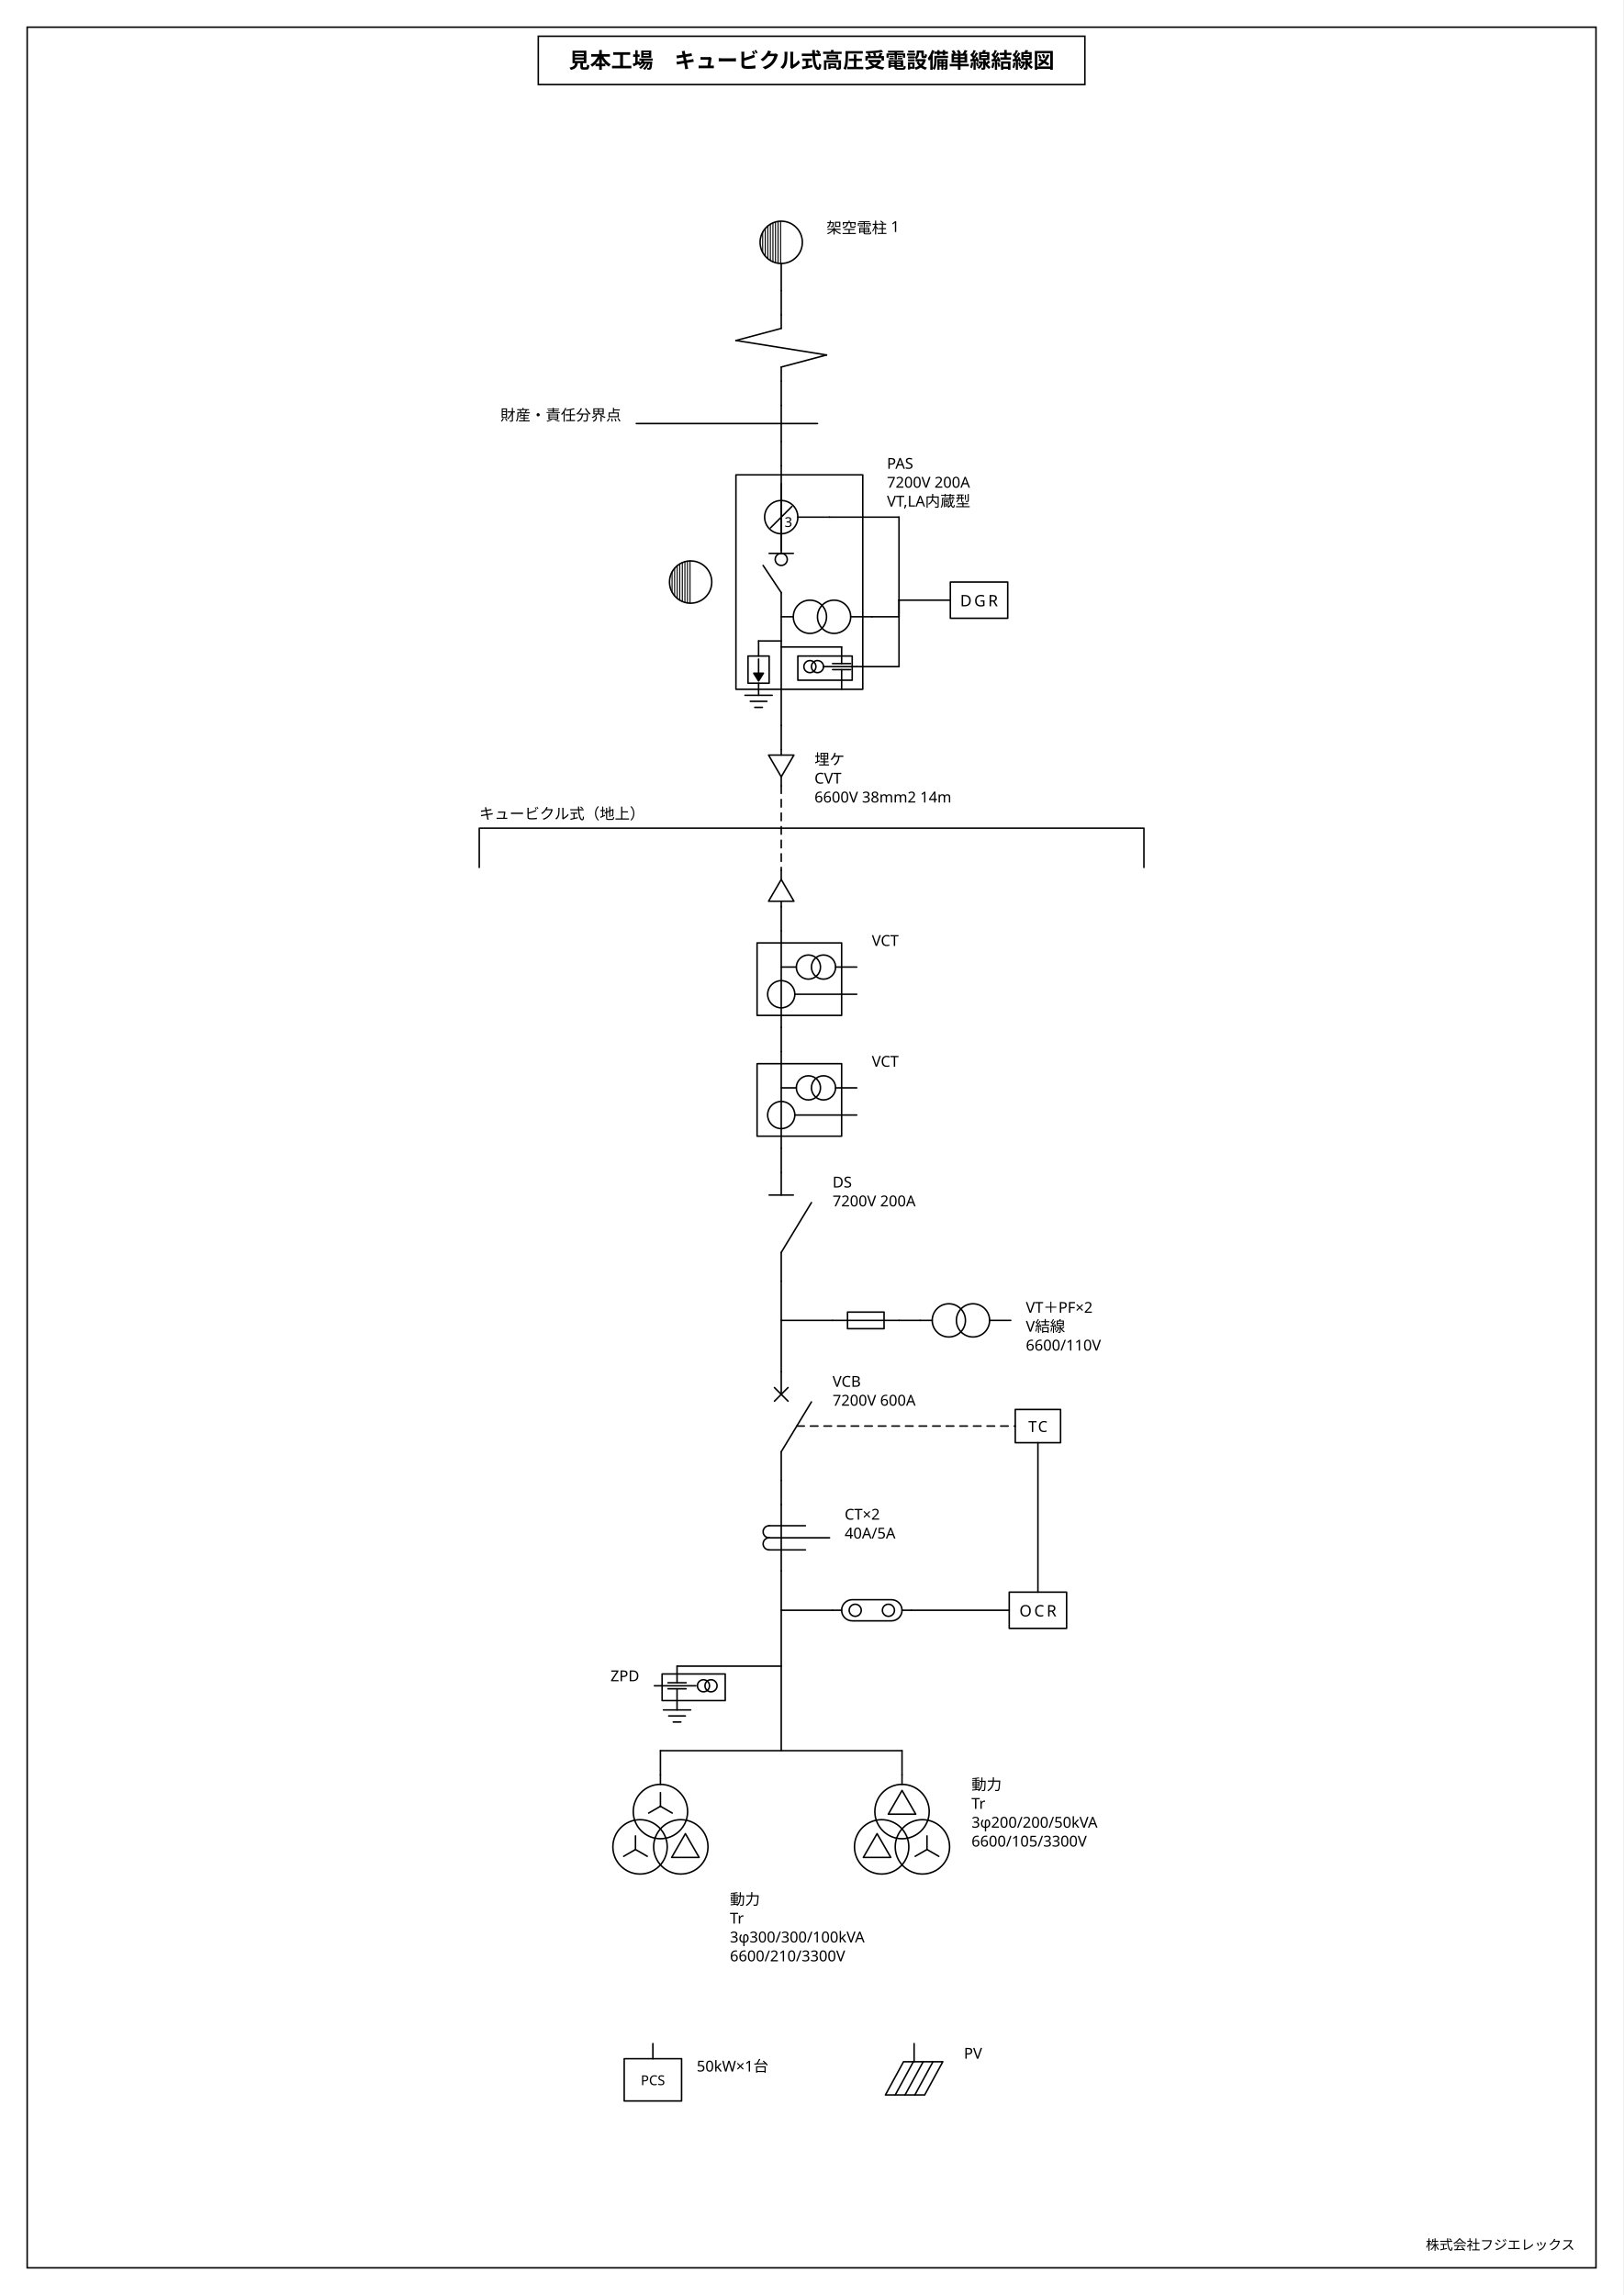
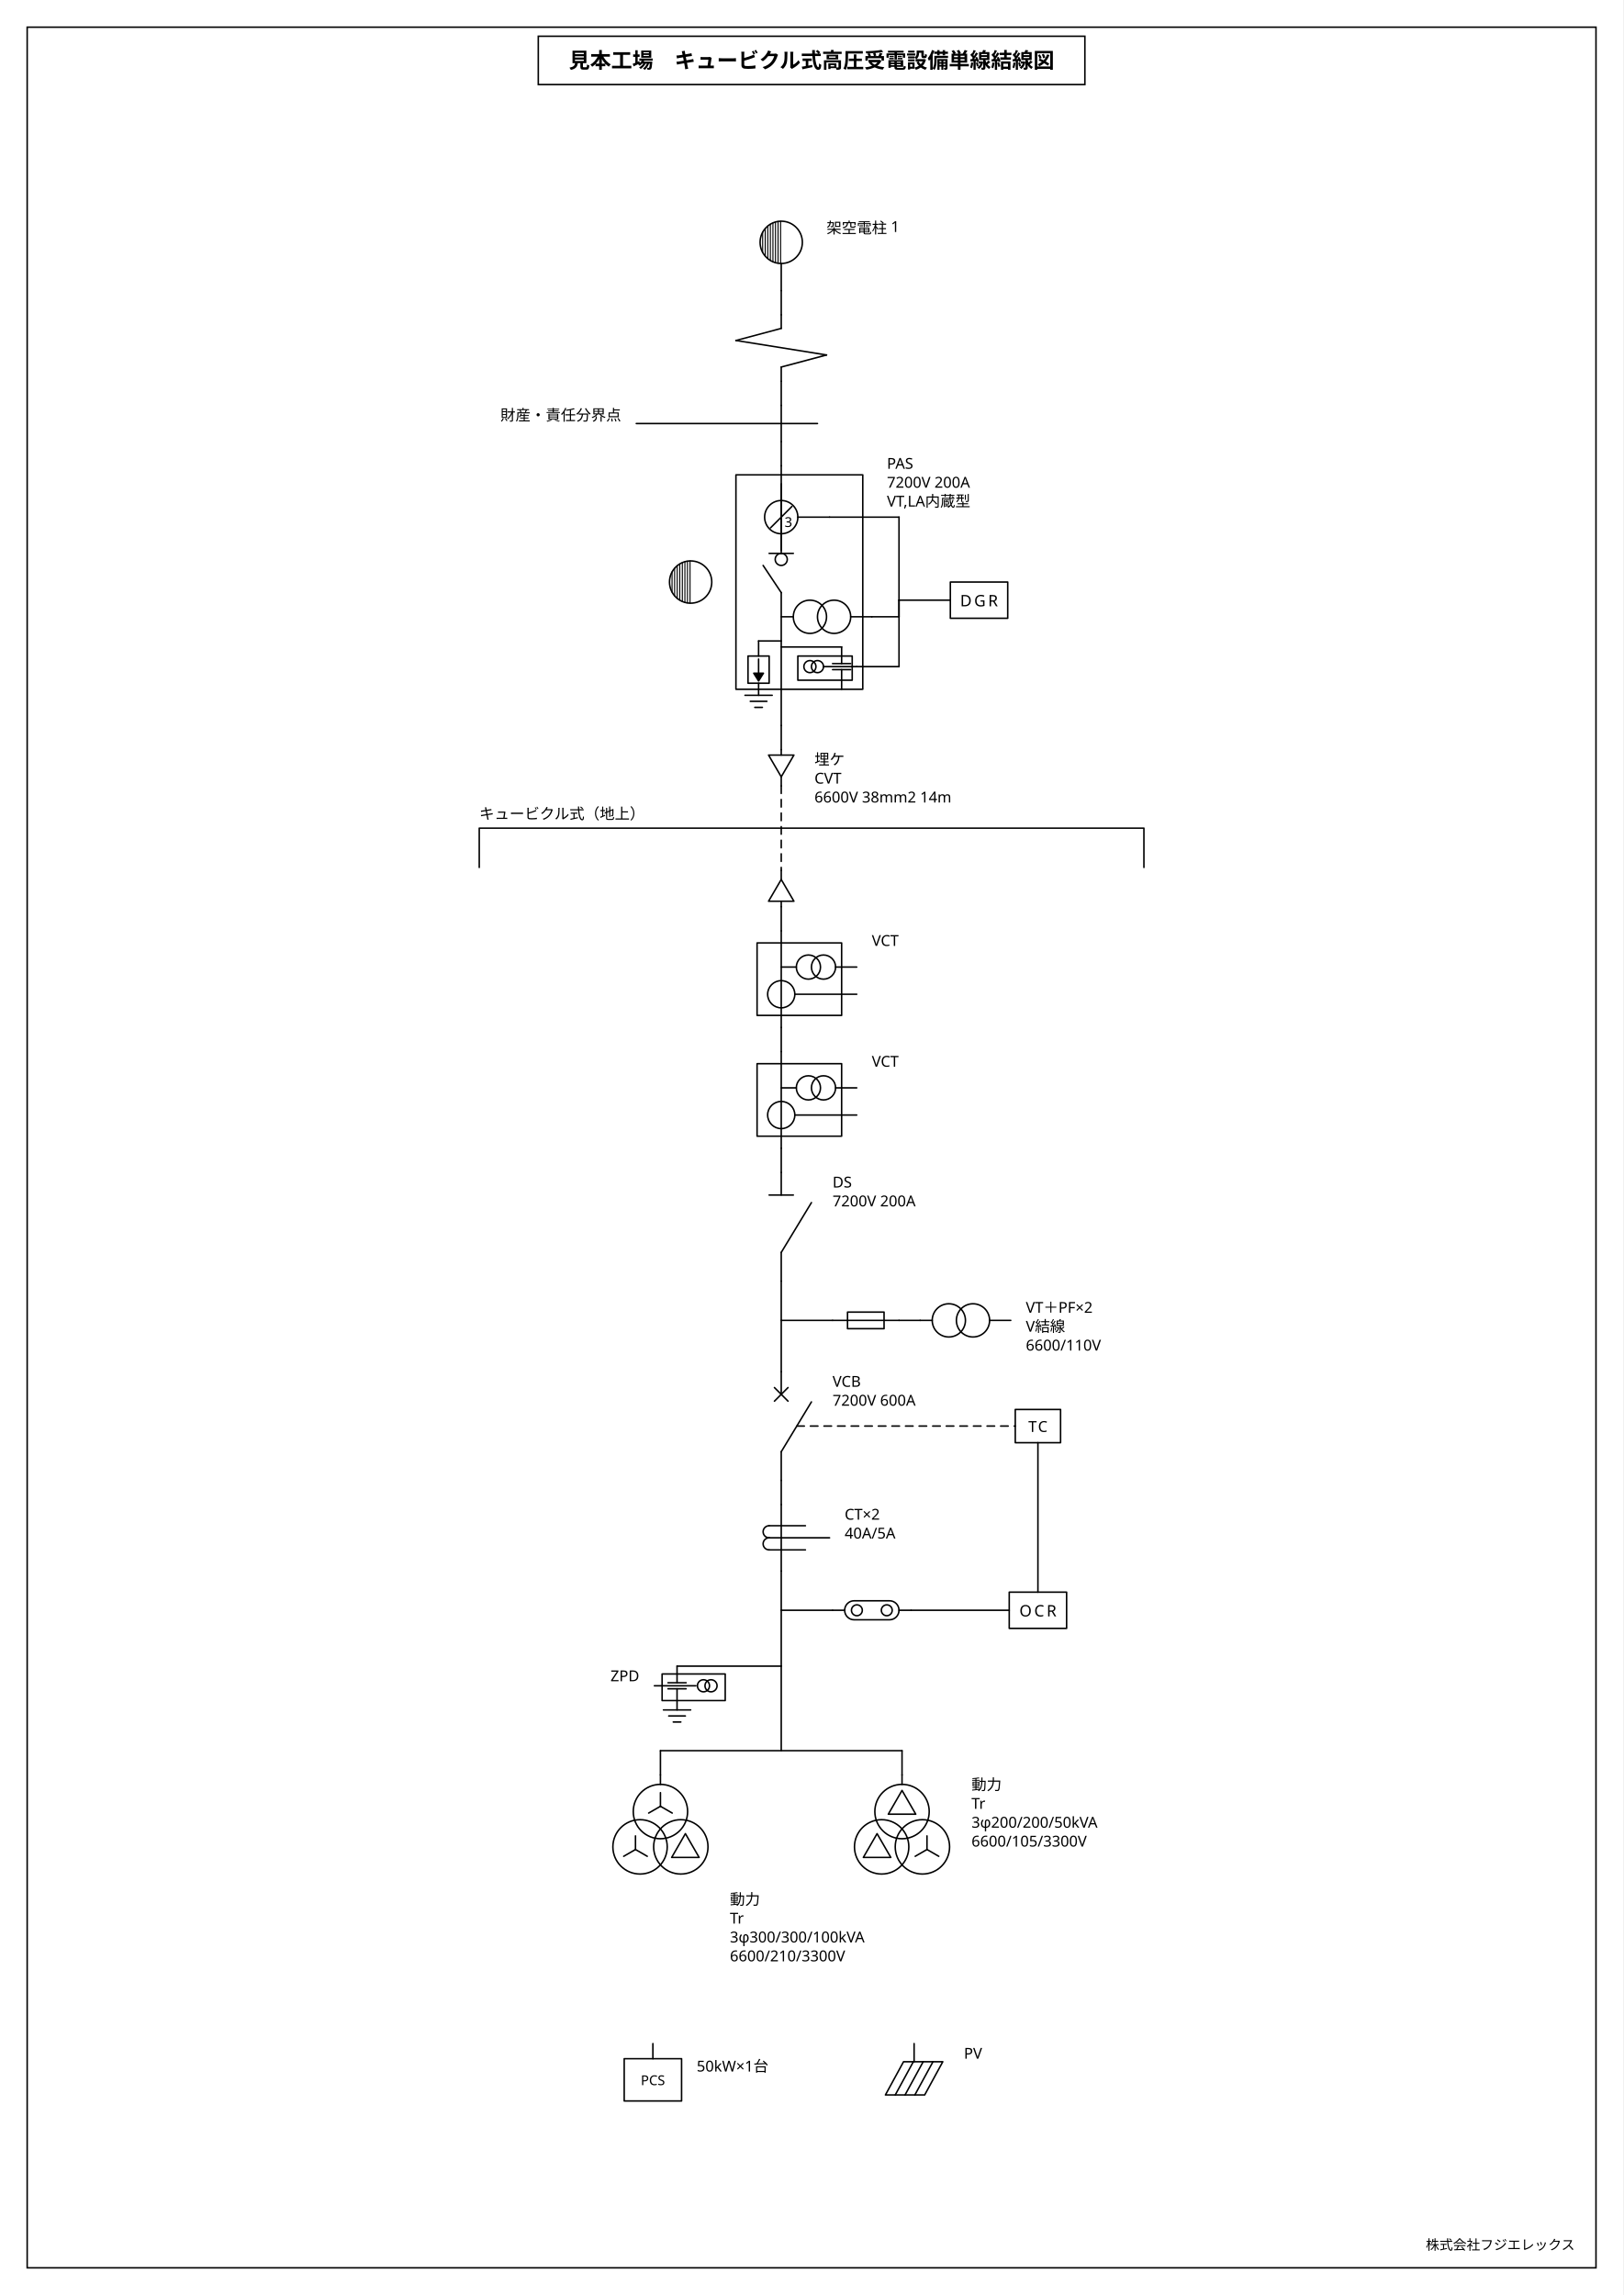
<svg xmlns="http://www.w3.org/2000/svg" viewBox="0 0 1075 1520" width="1075" height="1520">
  <rect x="0" y="0" width="1075" height="1520" fill="#fff" />
  <g stroke="#000" fill="none">
    <rect x="18" y="18" width="1039" height="1484" stroke-width="1" />
    <rect x="356.5" y="24" width="362" height="32" stroke-width="1" />
  </g>
  <text x="537.5" y="45" font-size="14" font-weight="700" text-anchor="middle" font-family="IPAGothic, 'IPAゴシック', 'Noto Sans JP', 'Hiragino Kaku Gothic ProN', 'Yu Gothic', sans-serif" fill="#000">見本工場　キュービクル式高圧受電設備単線結線図</text>
  <text x="1043" y="1490" font-size="9" text-anchor="end" font-family="IPAGothic, 'IPAゴシック', 'Noto Sans JP', 'Hiragino Kaku Gothic ProN', 'Yu Gothic', sans-serif" fill="#000">株式会社フジエレックス</text>
  <g transform="translate(517.4 144.5) scale(1)">
    <g stroke="#000" fill="none" stroke-linecap="round" stroke-linejoin="round" color="#000">
      <path d="M -200 404 L 240.2 404 M -200 404 L -200 430 M 240.2 404 L 240.2 430" fill="none" stroke-width="1" />
      <text x="-200" y="398" font-size="10" font-family="IPAGothic, 'IPAゴシック', 'Noto Sans JP', 'Hiragino Kaku Gothic ProN', 'Yu Gothic', sans-serif" fill="currentColor" stroke="none">キュービクル式（地上）</text>
      <line x1="0" y1="48" x2="0" y2="64" stroke-width="1" />
      <line x1="0" y1="108" x2="0" y2="124" stroke-width="1" />
      <line x1="0" y1="148" x2="0" y2="164" stroke-width="1" />
      <line x1="0" y1="280" x2="-15" y2="280" stroke-width="1" />
      <line x1="0" y1="284" x2="40" y2="284" stroke-width="1" />
      <line x1="32" y1="198" x2="78" y2="198" stroke-width="1" />
      <line x1="78" y1="198" x2="78" y2="253" stroke-width="1" />
      <line x1="60" y1="264" x2="78" y2="264" stroke-width="1" />
      <line x1="78" y1="264" x2="78" y2="253" stroke-width="1" />
      <line x1="50" y1="297" x2="78" y2="297" stroke-width="1" />
      <line x1="78" y1="297" x2="78" y2="253" stroke-width="1" />
      <line x1="78" y1="253" x2="112" y2="253" stroke-width="1" />
      <line x1="0" y1="336" x2="0" y2="352" stroke-width="1" />
      <line x1="0" y1="376" x2="0" y2="432" stroke-width="1" stroke-dasharray="5 4" />
      <line x1="0" y1="456" x2="0" y2="472" stroke-width="1" />
      <line x1="0" y1="536" x2="0" y2="552" stroke-width="1" />
      <line x1="0" y1="616" x2="0" y2="632" stroke-width="1" />
      <line x1="0" y1="704" x2="0" y2="730" stroke-width="1" />
      <line x1="0" y1="730" x2="34" y2="730" stroke-width="1" />
      <line x1="78" y1="730" x2="92" y2="730" stroke-width="1" />
      <line x1="0" y1="730" x2="0" y2="764" stroke-width="1" />
      <line x1="0" y1="836" x2="0" y2="852" stroke-width="1" />
      <line x1="0" y1="896" x2="0" y2="922" stroke-width="1" />
      <line x1="0" y1="922" x2="34" y2="922" stroke-width="1" />
      <line x1="86" y1="922" x2="151" y2="922" stroke-width="1" />
      <line x1="10.303" y1="800" x2="155" y2="800" stroke-width="1" stroke-dasharray="5 4" />
      <line x1="170" y1="811" x2="170" y2="910" stroke-width="1" />
      <line x1="0" y1="922" x2="0" y2="959" stroke-width="1" />
      <line x1="0" y1="959" x2="-69" y2="959" stroke-width="1" />
      <line x1="0" y1="959" x2="0" y2="1015" stroke-width="1" />
      <line x1="-80" y1="1015" x2="80" y2="1015" stroke-width="1" />
      <line x1="-80" y1="1015" x2="-80" y2="1031" stroke-width="1" />
      <line x1="80" y1="1015" x2="80" y2="1031" stroke-width="1" />
      <g transform="translate(-16 0)">
        <circle cx="16" cy="16" r="14" fill="none" stroke-width="1" />
        <line x1="3.7" y1="9.313" x2="3.7" y2="22.687" stroke-width="0.7" />
        <line x1="5.4" y1="6.855" x2="5.4" y2="25.145" stroke-width="0.7" />
        <line x1="7.1" y1="5.193" x2="7.1" y2="26.807" stroke-width="0.7" />
        <line x1="8.8" y1="3.993" x2="8.8" y2="28.007" stroke-width="0.7" />
        <line x1="10.5" y1="3.126" x2="10.5" y2="28.874" stroke-width="0.7" />
        <line x1="12.2" y1="2.526" x2="12.2" y2="29.474" stroke-width="0.7" />
        <line x1="13.9" y1="2.158" x2="13.9" y2="29.842" stroke-width="0.7" />
        <line x1="15.6" y1="2.006" x2="15.6" y2="29.994" stroke-width="0.7" />
        <line x1="16" y1="30" x2="16" y2="48" stroke-width="1" />
      </g>
      <text x="30" y="10" font-size="10" text-anchor="start" font-family="IPAGothic, 'IPAゴシック', 'Noto Sans JP', 'Hiragino Kaku Gothic ProN', 'Yu Gothic', sans-serif" fill="currentColor" stroke="none">
        <tspan x="30" dy="0">架空電柱 1</tspan>
      </text>
      <g transform="translate(-30 64)">
        <line x1="30" y1="0" x2="30" y2="9" stroke-width="1" />
        <line x1="30" y1="9" x2="0" y2="17" stroke-width="1" />
        <line x1="0" y1="17" x2="60" y2="26.6" stroke-width="1" />
        <line x1="60" y1="26.6" x2="30" y2="34.6" stroke-width="1" />
        <line x1="30" y1="34.6" x2="30" y2="44" stroke-width="1" />
      </g>
      <g transform="translate(-96 124)">
        <line x1="96" y1="0" x2="96" y2="24" stroke-width="1" />
        <line x1="0" y1="12" x2="120" y2="12" stroke-width="1" />
      </g>
      <text x="-106" y="134" font-size="10" text-anchor="end" font-family="IPAGothic, 'IPAゴシック', 'Noto Sans JP', 'Hiragino Kaku Gothic ProN', 'Yu Gothic', sans-serif" fill="currentColor" stroke="none">
        <tspan x="-106" dy="0">財産・責任分界点</tspan>
      </text>
      <g transform="translate(-36 164)">
        <line x1="36" y1="0" x2="36" y2="6" stroke-width="1" />
        <rect x="6" y="6" width="84" height="142" fill="none" stroke-width="1" />
        <line x1="36" y1="6" x2="36" y2="58" stroke-width="1" />
        <line x1="28" y1="58" x2="44" y2="58" stroke-width="1" />
        <circle cx="36" cy="62" r="4" fill="none" stroke-width="1" />
        <line x1="36" y1="84" x2="24" y2="66" stroke-width="1" />
        <line x1="36" y1="84" x2="36" y2="172" stroke-width="1" />
      </g>
      <text x="70" y="166" font-size="10" text-anchor="start" font-family="IPAGothic, 'IPAゴシック', 'Noto Sans JP', 'Hiragino Kaku Gothic ProN', 'Yu Gothic', sans-serif" fill="currentColor" stroke="none">
        <tspan x="70" dy="0">PAS</tspan>
        <tspan x="70" dy="12.5">7200V 200A</tspan>
        <tspan x="70" dy="12.5">VT,LA内蔵型</tspan>
      </text>
      <g transform="translate(-76 225)">
        <circle cx="16" cy="16" r="14" fill="none" stroke-width="1" />
        <line x1="3.7" y1="9.313" x2="3.7" y2="22.687" stroke-width="0.7" />
        <line x1="5.4" y1="6.855" x2="5.4" y2="25.145" stroke-width="0.7" />
        <line x1="7.1" y1="5.193" x2="7.1" y2="26.807" stroke-width="0.7" />
        <line x1="8.8" y1="3.993" x2="8.8" y2="28.007" stroke-width="0.7" />
        <line x1="10.5" y1="3.126" x2="10.5" y2="28.874" stroke-width="0.7" />
        <line x1="12.2" y1="2.526" x2="12.2" y2="29.474" stroke-width="0.7" />
        <line x1="13.9" y1="2.158" x2="13.9" y2="29.842" stroke-width="0.7" />
        <line x1="15.6" y1="2.006" x2="15.6" y2="29.994" stroke-width="0.7" />
      </g>
      <g transform="translate(-20 176)">
        <line x1="20" y1="0" x2="20" y2="44" stroke-width="1" />
        <circle cx="20" cy="22" r="11" fill="none" stroke-width="1" />
        <line x1="12.929" y1="29.071" x2="27.071" y2="14.929" stroke-width="1" />
        <text x="24.75" y="25" font-size="9" text-anchor="middle" dominant-baseline="central" font-family="IPAGothic, 'IPAゴシック', 'Noto Sans JP', 'Hiragino Kaku Gothic ProN', 'Yu Gothic', sans-serif" fill="currentColor" stroke="none">3</text>
        <line x1="31" y1="22" x2="52" y2="22" stroke-width="1" />
      </g>
      <g transform="translate(0 249)">
        <line x1="0" y1="15" x2="8" y2="15" stroke-width="1" />
        <circle cx="19" cy="15" r="11" fill="none" stroke-width="1" />
        <circle cx="35" cy="15" r="11" fill="none" stroke-width="1" />
        <line x1="46" y1="15" x2="60" y2="15" stroke-width="1" />
      </g>
      <g transform="translate(-35 280)">
        <line x1="20" y1="0" x2="20" y2="10" stroke-width="1" />
        <rect x="13" y="10" width="14" height="18" fill="none" stroke-width="1" />
        <line x1="20" y1="12" x2="20" y2="23" stroke-width="1" />
        <polygon points="16.8,21.38 20,26.5 23.2,21.38" fill="currentColor" stroke-width="1" />
        <line x1="20" y1="28" x2="20" y2="36" stroke-width="1" />
        <line x1="11" y1="36" x2="29" y2="36" stroke-width="1" />
        <line x1="14.5" y1="40" x2="25.5" y2="40" stroke-width="1" />
        <line x1="17.5" y1="44" x2="22.5" y2="44" stroke-width="1" />
      </g>
      <g transform="translate(10 284)">
        <line x1="30" y1="0" x2="30" y2="11" stroke-width="1" />
        <rect x="1" y="6" width="36" height="16" fill="none" stroke-width="1" />
        <line x1="24" y1="11" x2="36" y2="11" stroke-width="1" />
        <line x1="24" y1="15" x2="36" y2="15" stroke-width="1" />
        <line x1="30" y1="15" x2="30" y2="28" stroke-width="1" />
        <line x1="18" y1="13" x2="40" y2="13" stroke-width="1" />
        <circle cx="9" cy="13" r="4" fill="none" stroke-width="1" />
        <circle cx="14" cy="13" r="4" fill="none" stroke-width="1" />
      </g>
      <g transform="translate(112 241)">
        <rect x="0" y="0" width="38" height="24" fill="none" stroke-width="1" />
        <text x="19" y="12" font-size="10.5" text-anchor="middle" dominant-baseline="central" font-family="IPAGothic, 'IPAゴシック', 'Noto Sans JP', 'Hiragino Kaku Gothic ProN', 'Yu Gothic', sans-serif" letter-spacing="1.6" fill="currentColor" stroke="none">DGR</text>
      </g>
      <g transform="translate(-12 352)">
        <line x1="12" y1="0" x2="12" y2="3.6" stroke-width="1" />
        <polygon points="3.6,3.6 20.4,3.6 12,18" fill="none" stroke-width="1" />
        <line x1="12" y1="18" x2="12" y2="24" stroke-width="1" />
      </g>
      <text x="22" y="362" font-size="10" text-anchor="start" font-family="IPAGothic, 'IPAゴシック', 'Noto Sans JP', 'Hiragino Kaku Gothic ProN', 'Yu Gothic', sans-serif" fill="currentColor" stroke="none">
        <tspan x="22" dy="0">埋ケ</tspan>
        <tspan x="22" dy="12.5">CVT</tspan>
        <tspan x="22" dy="12.5">6600V 38mm2 14m</tspan>
      </text>
      <g transform="translate(-12 432) rotate(180 12 12)">
        <line x1="12" y1="0" x2="12" y2="3.6" stroke-width="1" />
        <polygon points="3.6,3.6 20.4,3.6 12,18" fill="none" stroke-width="1" />
        <line x1="12" y1="18" x2="12" y2="24" stroke-width="1" />
      </g>
      <g transform="translate(-22 472)">
        <line x1="22" y1="0" x2="22" y2="64" stroke-width="1" />
        <rect x="6" y="8" width="56" height="48" fill="none" stroke-width="1" />
        <line x1="22" y1="24" x2="32" y2="24" stroke-width="1" />
        <circle cx="40" cy="24" r="8" fill="none" stroke-width="1" />
        <circle cx="50" cy="24" r="8" fill="none" stroke-width="1" />
        <line x1="58" y1="24" x2="72" y2="24" stroke-width="1" />
        <circle cx="22" cy="42" r="9" fill="none" stroke-width="1" />
        <line x1="31" y1="42" x2="72" y2="42" stroke-width="1" />
      </g>
      <text x="60" y="482" font-size="10" text-anchor="start" font-family="IPAGothic, 'IPAゴシック', 'Noto Sans JP', 'Hiragino Kaku Gothic ProN', 'Yu Gothic', sans-serif" fill="currentColor" stroke="none">
        <tspan x="60" dy="0">VCT</tspan>
      </text>
      <g transform="translate(-22 552)">
        <line x1="22" y1="0" x2="22" y2="64" stroke-width="1" />
        <rect x="6" y="8" width="56" height="48" fill="none" stroke-width="1" />
        <line x1="22" y1="24" x2="32" y2="24" stroke-width="1" />
        <circle cx="40" cy="24" r="8" fill="none" stroke-width="1" />
        <circle cx="50" cy="24" r="8" fill="none" stroke-width="1" />
        <line x1="58" y1="24" x2="72" y2="24" stroke-width="1" />
        <circle cx="22" cy="42" r="9" fill="none" stroke-width="1" />
        <line x1="31" y1="42" x2="72" y2="42" stroke-width="1" />
      </g>
      <text x="60" y="562" font-size="10" text-anchor="start" font-family="IPAGothic, 'IPAゴシック', 'Noto Sans JP', 'Hiragino Kaku Gothic ProN', 'Yu Gothic', sans-serif" fill="currentColor" stroke="none">
        <tspan x="60" dy="0">VCT</tspan>
      </text>
      <g transform="translate(-24 632)">
        <line x1="24" y1="0" x2="24" y2="15" stroke-width="1" />
        <line x1="16" y1="15" x2="32" y2="15" stroke-width="1" />
        <line x1="24" y1="53" x2="44" y2="20" stroke-width="1" />
        <line x1="24" y1="53" x2="24" y2="72" stroke-width="1" />
      </g>
      <text x="34" y="642" font-size="10" text-anchor="start" font-family="IPAGothic, 'IPAゴシック', 'Noto Sans JP', 'Hiragino Kaku Gothic ProN', 'Yu Gothic', sans-serif" fill="currentColor" stroke="none">
        <tspan x="34" dy="0">DS</tspan>
        <tspan x="34" dy="12.5">7200V 200A</tspan>
      </text>
      <g transform="translate(36 708) rotate(-90 20 22)">
        <line x1="20" y1="0" x2="20" y2="44" stroke-width="1" />
        <rect x="14.5" y="9.9" width="11" height="24.2" fill="none" stroke-width="1" />
      </g>
      <g transform="translate(92 715)">
        <line x1="0" y1="15" x2="8" y2="15" stroke-width="1" />
        <circle cx="19" cy="15" r="11" fill="none" stroke-width="1" />
        <circle cx="35" cy="15" r="11" fill="none" stroke-width="1" />
        <line x1="46" y1="15" x2="60" y2="15" stroke-width="1" />
      </g>
      <text x="162" y="725" font-size="10" text-anchor="start" font-family="IPAGothic, 'IPAゴシック', 'Noto Sans JP', 'Hiragino Kaku Gothic ProN', 'Yu Gothic', sans-serif" fill="currentColor" stroke="none">
        <tspan x="162" dy="0">VT＋PF×2</tspan>
        <tspan x="162" dy="12.5">V結線</tspan>
        <tspan x="162" dy="12.5">6600/110V</tspan>
      </text>
      <g transform="translate(-24 764)">
        <line x1="24" y1="0" x2="24" y2="15" stroke-width="1" />
        <line x1="19.5" y1="10.5" x2="28.5" y2="19.5" stroke-width="1" />
        <line x1="28.5" y1="10.5" x2="19.5" y2="19.5" stroke-width="1" />
        <line x1="24" y1="53" x2="44" y2="20" stroke-width="1" />
        <line x1="24" y1="53" x2="24" y2="72" stroke-width="1" />
      </g>
      <text x="34" y="774" font-size="10" text-anchor="start" font-family="IPAGothic, 'IPAゴシック', 'Noto Sans JP', 'Hiragino Kaku Gothic ProN', 'Yu Gothic', sans-serif" fill="currentColor" stroke="none">
        <tspan x="34" dy="0">VCB</tspan>
        <tspan x="34" dy="12.5">7200V 600A</tspan>
      </text>
      <g transform="translate(-24 852)">
        <line x1="24" y1="0" x2="24" y2="44" stroke-width="1" />
        <line x1="16" y1="14" x2="40" y2="14" stroke-width="1" />
        <line x1="16" y1="30" x2="40" y2="30" stroke-width="1" />
        <line x1="16" y1="22" x2="56" y2="22" stroke-width="1" />
        <path d="M 16 14 A 4 4 0 0 0 16 22" fill="none" stroke-width="1" />
        <path d="M 16 22 A 4 4 0 0 0 16 30" fill="none" stroke-width="1" />
      </g>
      <text x="42" y="862" font-size="10" text-anchor="start" font-family="IPAGothic, 'IPAゴシック', 'Noto Sans JP', 'Hiragino Kaku Gothic ProN', 'Yu Gothic', sans-serif" fill="currentColor" stroke="none">
        <tspan x="42" dy="0">CT×2</tspan>
        <tspan x="42" dy="12.5">40A/5A</tspan>
      </text>
      <g transform="translate(34 911)">
-         <line x1="0" y1="11" x2="6" y2="11" stroke-width="1" />
-         <rect x="6" y="4" width="40" height="14" rx="7" fill="none" stroke-width="1" />
-         <circle cx="15" cy="11" r="4" fill="none" stroke-width="1" />
-         <circle cx="37" cy="11" r="4" fill="none" stroke-width="1" />
-         <line x1="46" y1="11" x2="52" y2="11" stroke-width="1" />
+         <line x1="0" y1="11" x2="8" y2="11" stroke-width="1" />
+         <rect x="8" y="4.7" width="36" height="12.6" rx="6.3" fill="none" stroke-width="1" />
+         <circle cx="16.1" cy="11" r="3.6" fill="none" stroke-width="1" />
+         <circle cx="35.9" cy="11" r="3.6" fill="none" stroke-width="1" />
+         <line x1="44" y1="11" x2="52" y2="11" stroke-width="1" />
      </g>
      <g transform="translate(151 910)">
        <rect x="0" y="0" width="38" height="24" fill="none" stroke-width="1" />
        <text x="19" y="12" font-size="10.5" text-anchor="middle" dominant-baseline="central" font-family="IPAGothic, 'IPAゴシック', 'Noto Sans JP', 'Hiragino Kaku Gothic ProN', 'Yu Gothic', sans-serif" letter-spacing="1.6" fill="currentColor" stroke="none">OCR</text>
      </g>
      <g transform="translate(155 789)">
        <rect x="0" y="0" width="30" height="22" fill="none" stroke-width="1" />
        <text x="15" y="11" font-size="10" text-anchor="middle" dominant-baseline="central" font-family="IPAGothic, 'IPAゴシック', 'Noto Sans JP', 'Hiragino Kaku Gothic ProN', 'Yu Gothic', sans-serif" letter-spacing="1" fill="currentColor" stroke="none">TC</text>
      </g>
      <g transform="translate(-84 959)">
        <line x1="15" y1="0" x2="15" y2="11" stroke-width="1" />
        <rect x="5.1" y="5.2" width="41.8" height="17.6" fill="none" stroke-width="1" />
        <line x1="9" y1="11" x2="21" y2="11" stroke-width="1" />
        <line x1="9" y1="15" x2="21" y2="15" stroke-width="1" />
        <line x1="15" y1="15" x2="15" y2="29" stroke-width="1" />
        <line x1="6" y1="29" x2="24" y2="29" stroke-width="1" />
        <line x1="9.5" y1="33" x2="20.5" y2="33" stroke-width="1" />
        <line x1="12.5" y1="37" x2="17.5" y2="37" stroke-width="1" />
        <line x1="0" y1="13" x2="27.5" y2="13" stroke-width="1" />
        <circle cx="32.5" cy="13" r="4" fill="none" stroke-width="1" />
        <circle cx="37.5" cy="13" r="4" fill="none" stroke-width="1" />
      </g>
      <text x="-94" y="969" font-size="10" text-anchor="end" font-family="IPAGothic, 'IPAゴシック', 'Noto Sans JP', 'Hiragino Kaku Gothic ProN', 'Yu Gothic', sans-serif" fill="currentColor" stroke="none">
        <tspan x="-94" dy="0">ZPD</tspan>
      </text>
      <g transform="translate(-116 1031)">
        <line x1="36" y1="0" x2="36" y2="6.309" stroke-width="1" />
        <circle cx="36" cy="24.309" r="18" fill="none" stroke-width="1" />
        <circle cx="22.5" cy="47.691" r="18" fill="none" stroke-width="1" />
        <circle cx="49.5" cy="47.691" r="18" fill="none" stroke-width="1" />
        <line x1="36" y1="20.809" x2="36" y2="11.809" stroke-width="1" />
        <line x1="36" y1="20.809" x2="43.794" y2="25.309" stroke-width="1" />
        <line x1="36" y1="20.809" x2="28.206" y2="25.309" stroke-width="1" />
        <line x1="19.469" y1="49.441" x2="19.469" y2="40.441" stroke-width="1" />
        <line x1="19.469" y1="49.441" x2="27.263" y2="53.941" stroke-width="1" />
        <line x1="19.469" y1="49.441" x2="11.675" y2="53.941" stroke-width="1" />
        <polygon points="52.531,38.941 61.624,54.691 43.438,54.691" fill="none" stroke-width="1" />
      </g>
      <text x="-34" y="1117" font-size="10" text-anchor="start" font-family="IPAGothic, 'IPAゴシック', 'Noto Sans JP', 'Hiragino Kaku Gothic ProN', 'Yu Gothic', sans-serif" fill="currentColor" stroke="none">
        <tspan x="-34" dy="0">動力</tspan>
        <tspan x="-34" dy="12.5">Tr</tspan>
        <tspan x="-34" dy="12.5">3φ300/300/100kVA</tspan>
        <tspan x="-34" dy="12.5">6600/210/3300V</tspan>
      </text>
      <g transform="translate(44 1031)">
        <line x1="36" y1="0" x2="36" y2="6.309" stroke-width="1" />
        <circle cx="36" cy="24.309" r="18" fill="none" stroke-width="1" />
        <circle cx="22.5" cy="47.691" r="18" fill="none" stroke-width="1" />
        <circle cx="49.5" cy="47.691" r="18" fill="none" stroke-width="1" />
        <polygon points="36,10.309 45.093,26.059 26.907,26.059" fill="none" stroke-width="1" />
        <polygon points="19.469,38.941 28.562,54.691 10.376,54.691" fill="none" stroke-width="1" />
        <line x1="52.531" y1="49.441" x2="52.531" y2="40.441" stroke-width="1" />
        <line x1="52.531" y1="49.441" x2="60.325" y2="53.941" stroke-width="1" />
        <line x1="52.531" y1="49.441" x2="44.737" y2="53.941" stroke-width="1" />
      </g>
      <text x="126" y="1041" font-size="10" text-anchor="start" font-family="IPAGothic, 'IPAゴシック', 'Noto Sans JP', 'Hiragino Kaku Gothic ProN', 'Yu Gothic', sans-serif" fill="currentColor" stroke="none">
        <tspan x="126" dy="0">動力</tspan>
        <tspan x="126" dy="12.5">Tr</tspan>
        <tspan x="126" dy="12.5">3φ200/200/50kVA</tspan>
        <tspan x="126" dy="12.5">6600/105/3300V</tspan>
      </text>
      <g transform="translate(-113 1209)">
        <line x1="28" y1="0" x2="28" y2="10" stroke-width="1" />
        <rect x="9" y="10" width="38" height="28" fill="none" stroke-width="1" />
        <text x="28" y="24" font-size="9" text-anchor="middle" dominant-baseline="central" font-family="IPAGothic, 'IPAゴシック', 'Noto Sans JP', 'Hiragino Kaku Gothic ProN', 'Yu Gothic', sans-serif" fill="currentColor" stroke="none">PCS</text>
      </g>
      <text x="-56" y="1227.5" font-size="10" text-anchor="start" font-family="IPAGothic, 'IPAゴシック', 'Noto Sans JP', 'Hiragino Kaku Gothic ProN', 'Yu Gothic', sans-serif" fill="currentColor" stroke="none">
        <tspan x="-56" dy="0">50kW×1台</tspan>
      </text>
      <g transform="translate(59 1209)">
        <line x1="29" y1="0" x2="29" y2="12" stroke-width="1" />
        <polygon points="10,34 22,12 48,12 36,34" fill="none" stroke-width="1" />
        <line x1="16.5" y1="34" x2="28.5" y2="12" stroke-width="1" />
        <line x1="23" y1="34" x2="35" y2="12" stroke-width="1" />
        <line x1="29.5" y1="34" x2="41.5" y2="12" stroke-width="1" />
      </g>
      <text x="121" y="1219" font-size="10" text-anchor="start" font-family="IPAGothic, 'IPAゴシック', 'Noto Sans JP', 'Hiragino Kaku Gothic ProN', 'Yu Gothic', sans-serif" fill="currentColor" stroke="none">
        <tspan x="121" dy="0">PV</tspan>
      </text>
    </g>
  </g>
</svg>
